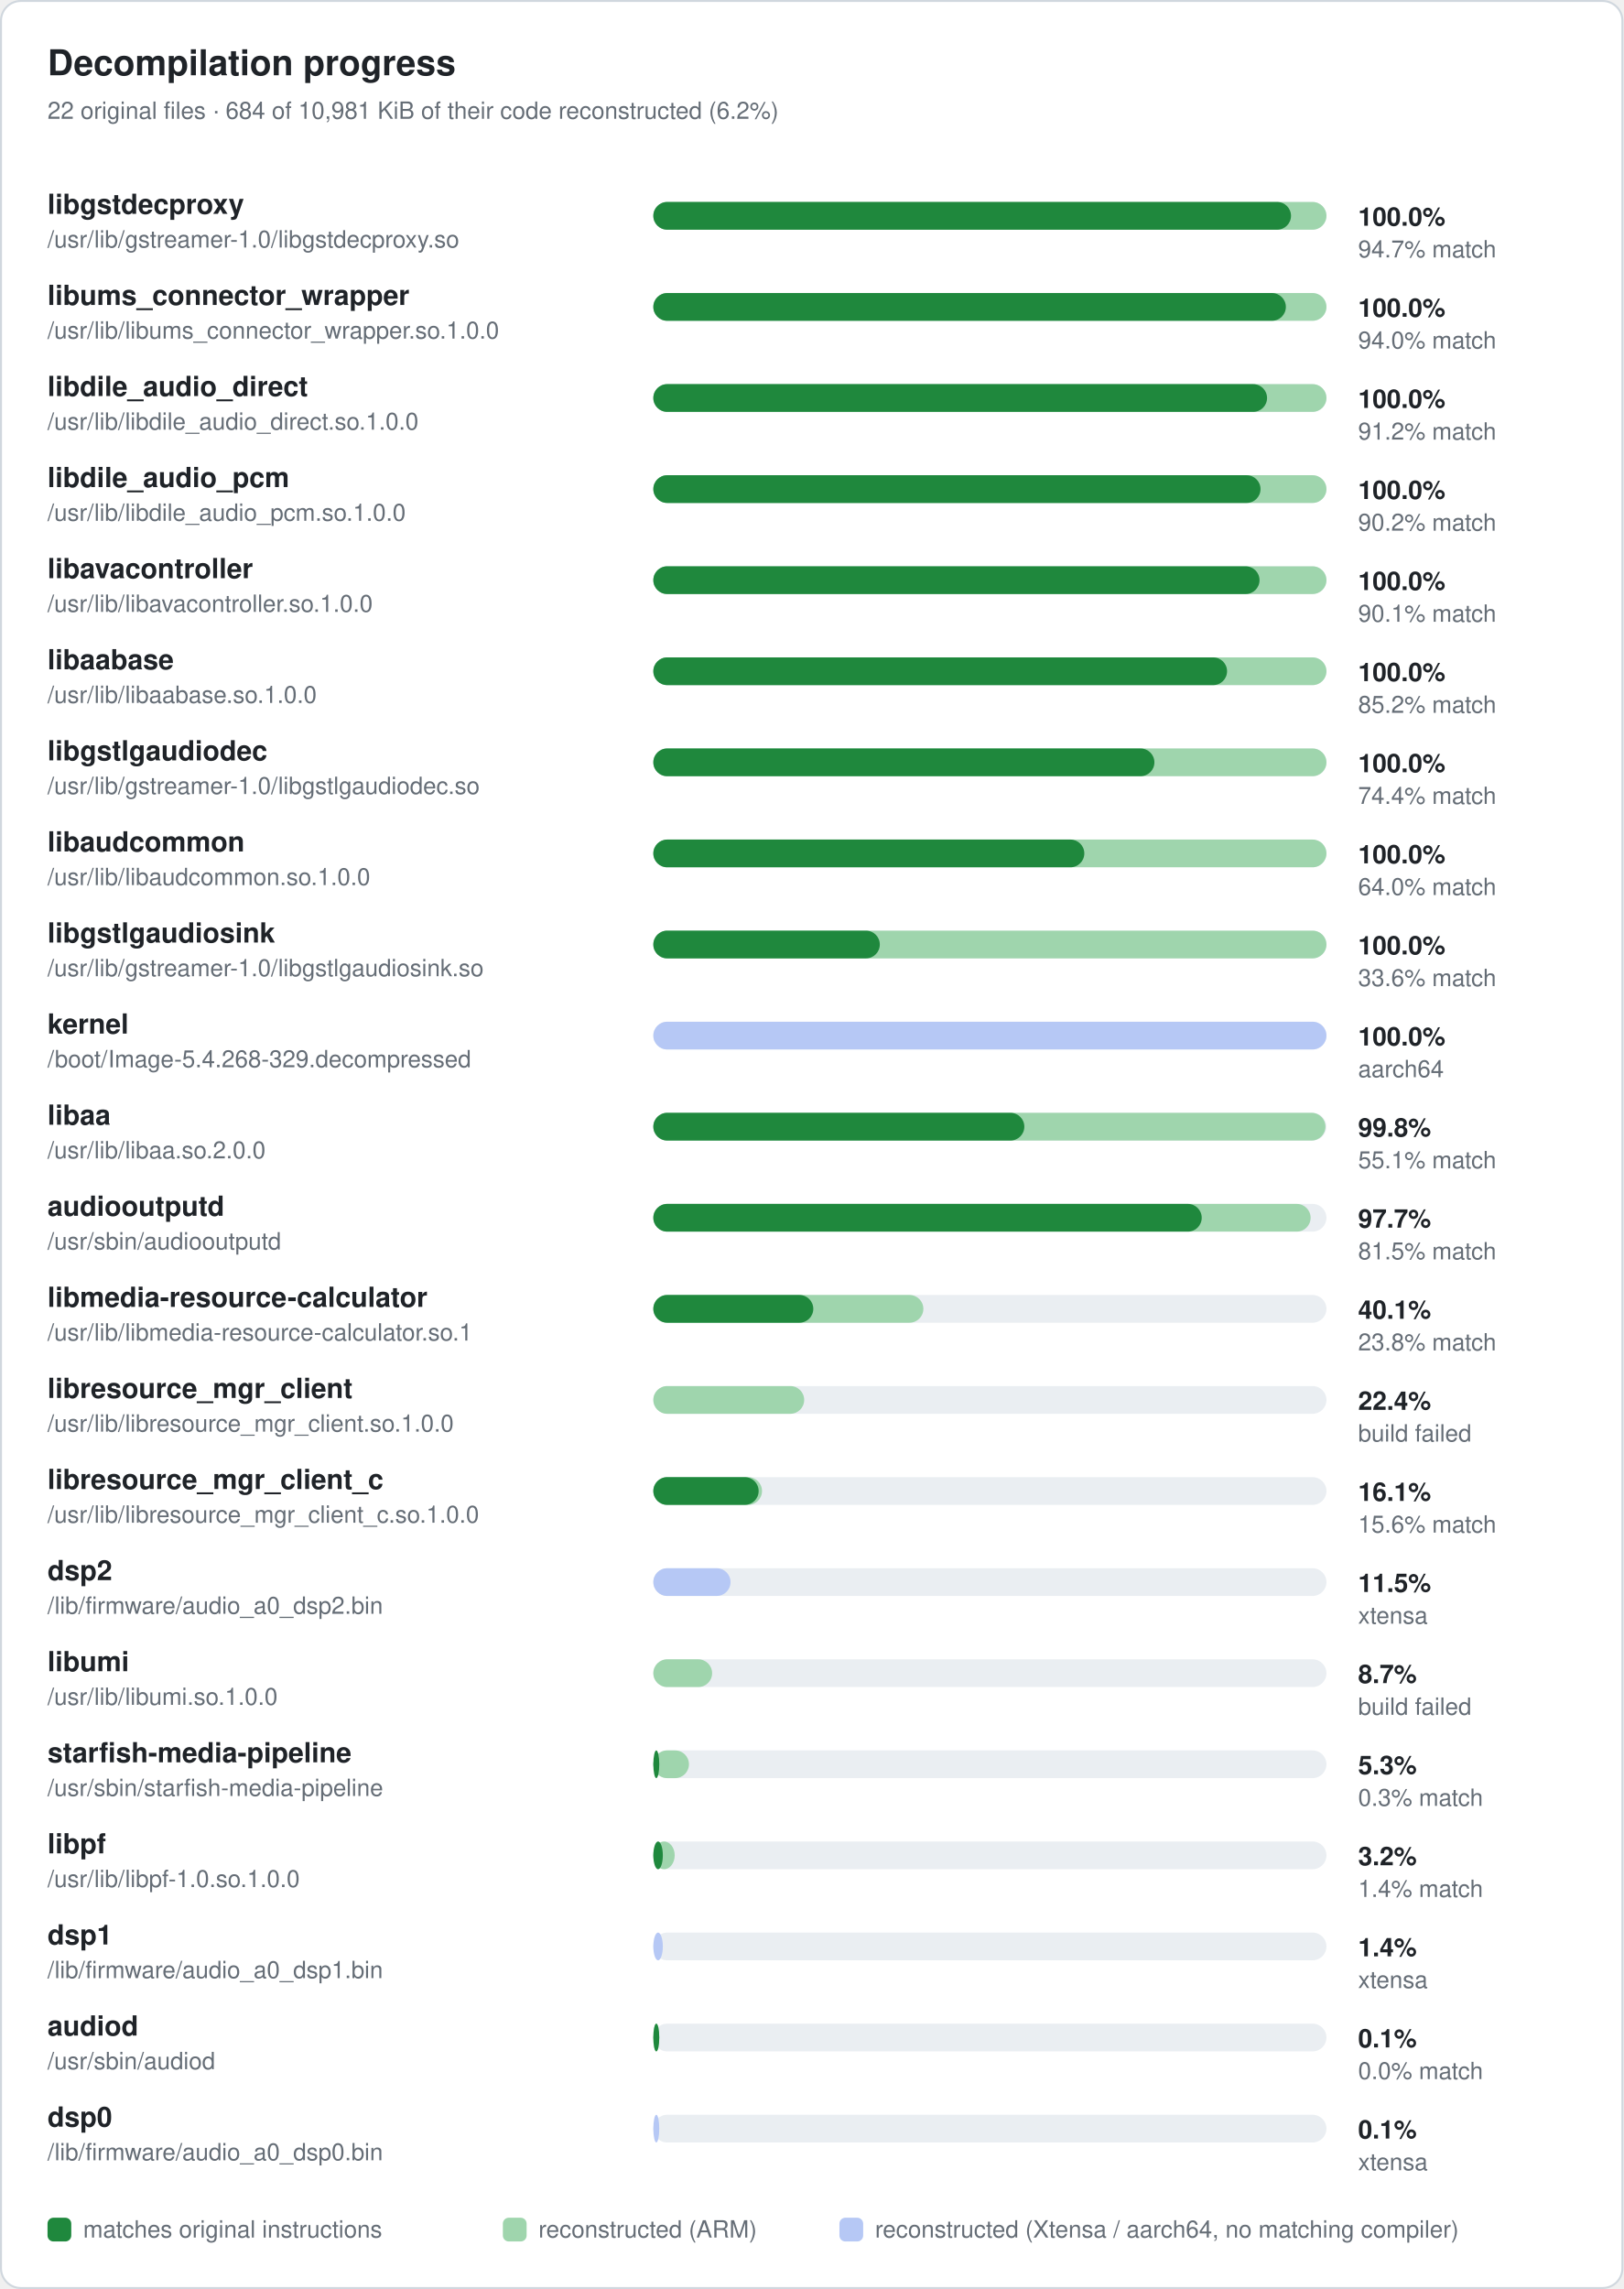
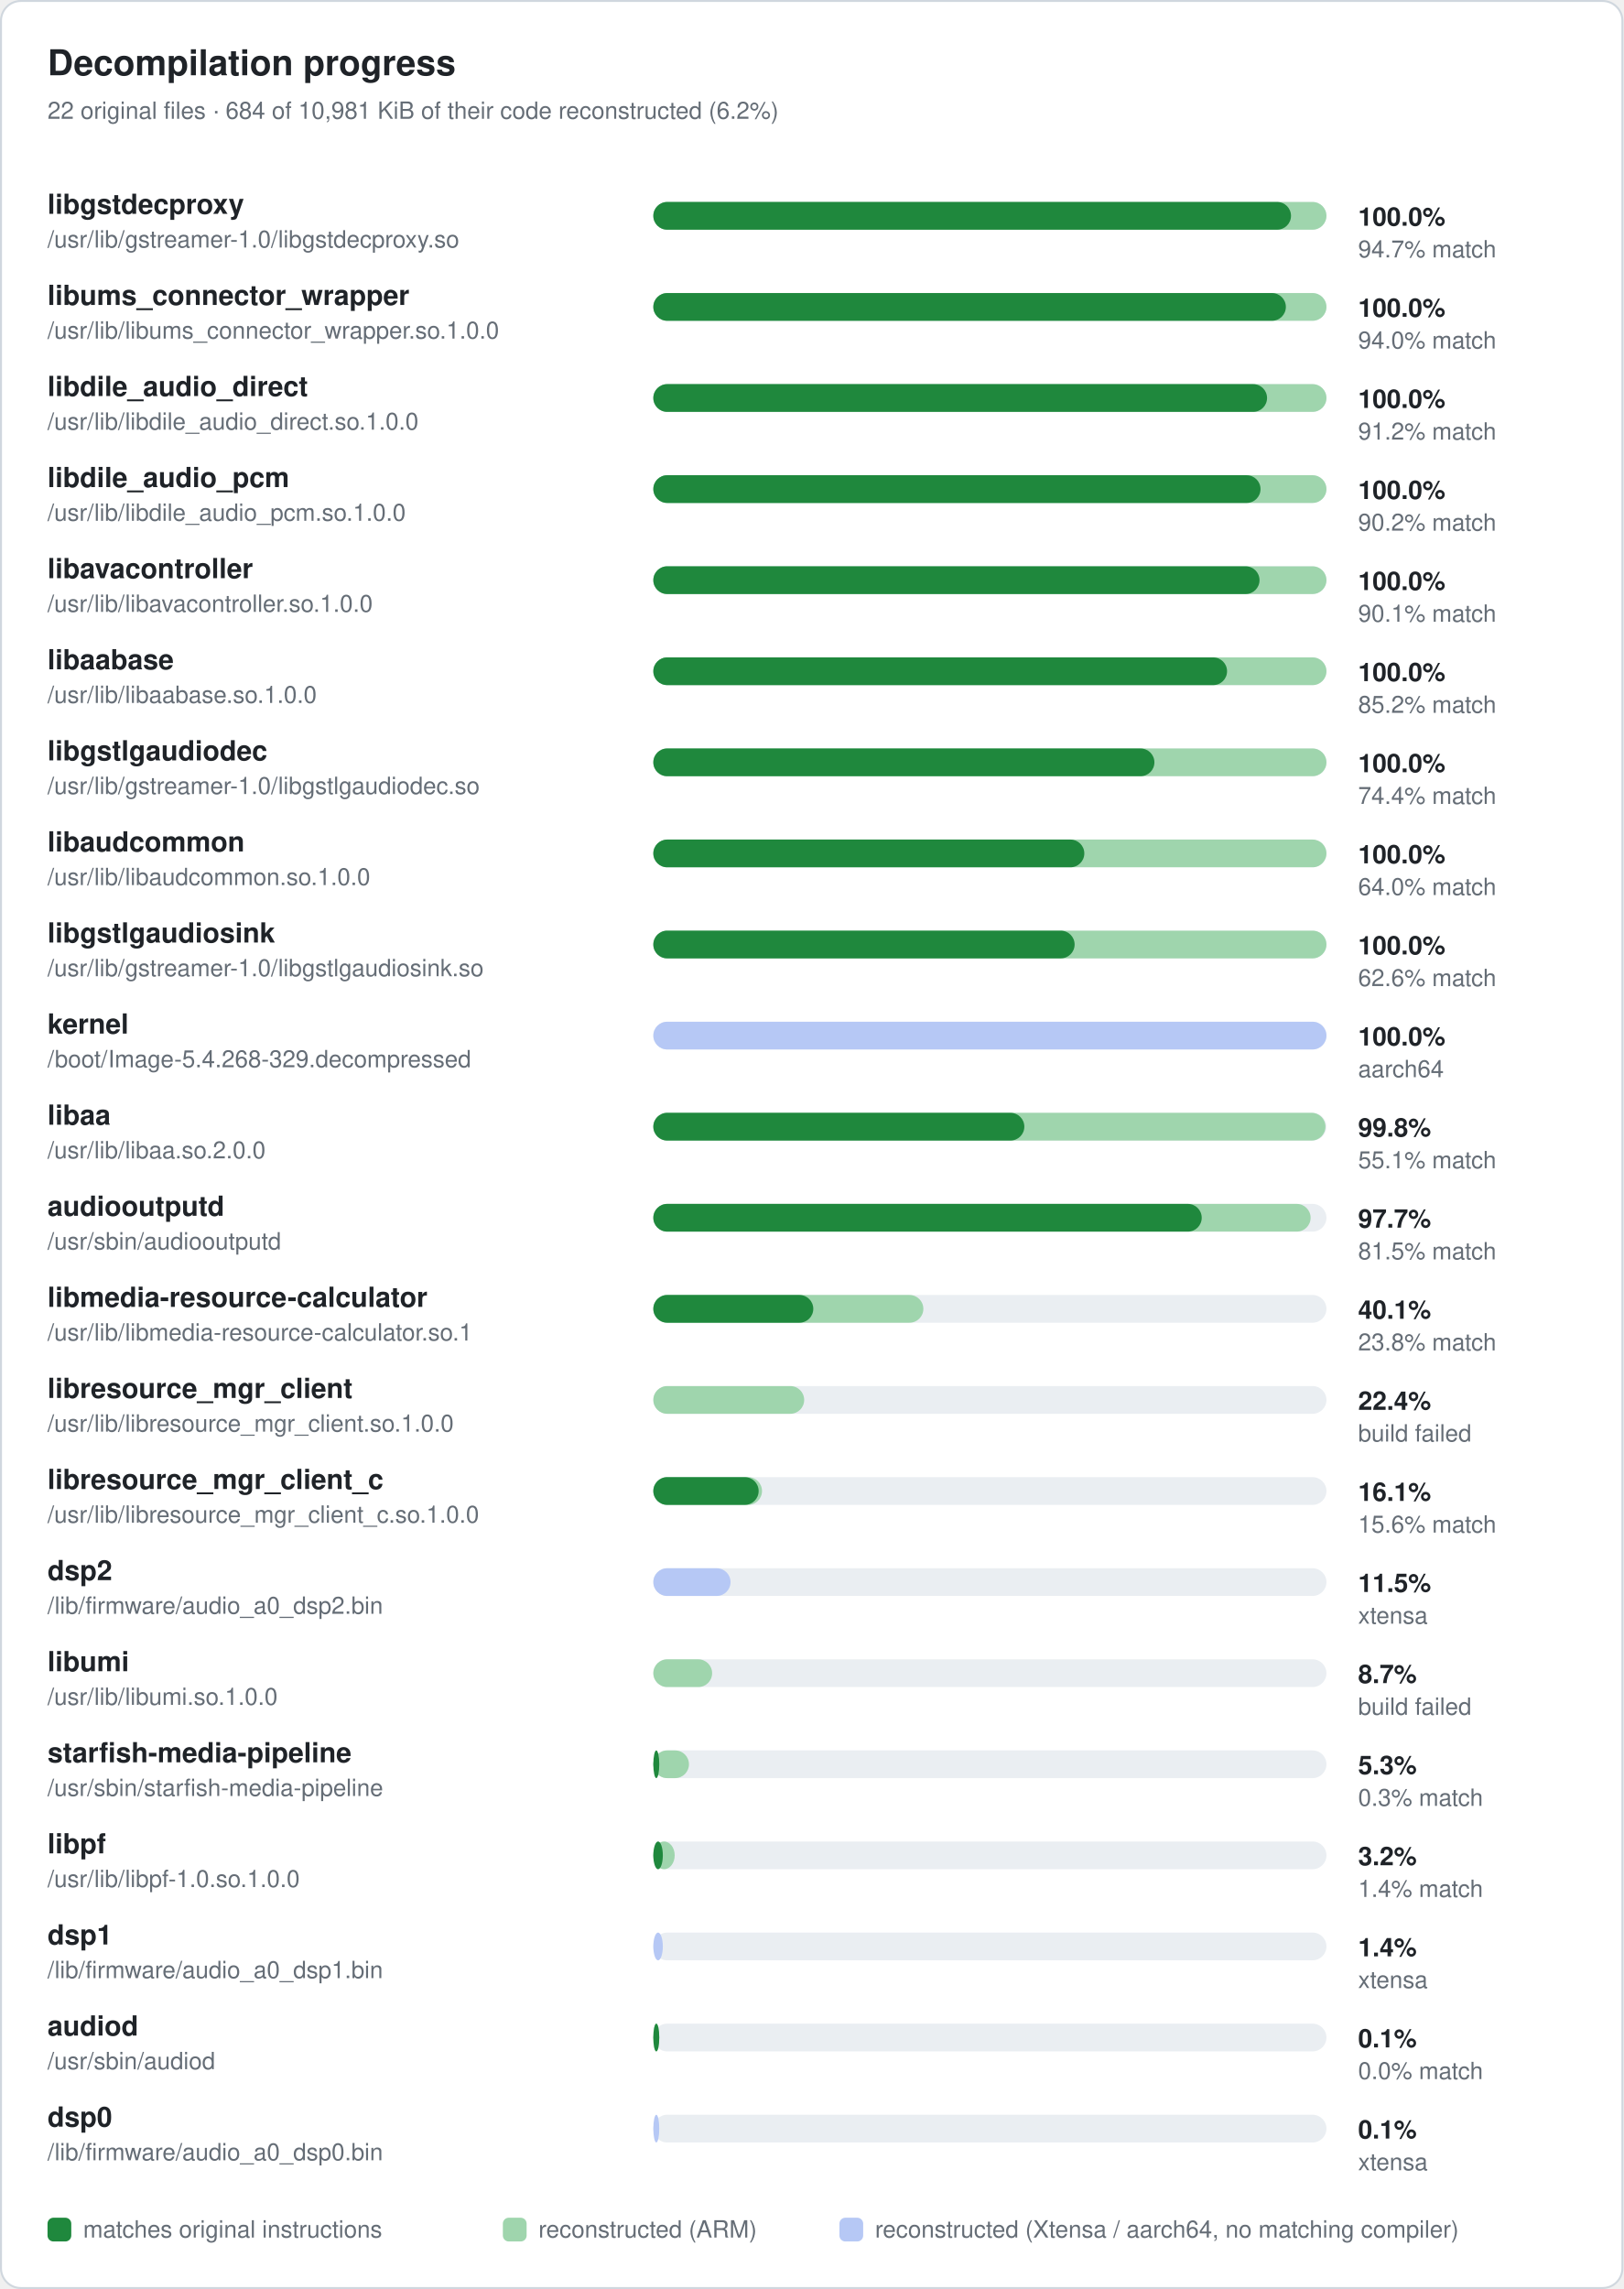
<svg xmlns="http://www.w3.org/2000/svg" width="820" height="1156" viewBox="0 0 820 1156" role="img" aria-label="Decompilation progress">
  <style>
  text { font-family: -apple-system, BlinkMacSystemFont, "Segoe UI", Helvetica, Arial, sans-serif; fill: #1f2328; }
  .title { font-size: 18px; font-weight: 600; }
  .sub, .path, .legend { font-size: 12px; fill: #656d76; }
  .name { font-size: 14px; font-weight: 600; }
  .pct { font-size: 13px; font-weight: 600; font-variant-numeric: tabular-nums; }
  .card { fill: #ffffff; stroke: #d0d7de; }
  .track { fill: #eaeef2; }
  .cov { fill: #9fd5ad; }
  .match { fill: #1f883d; }
  .dsp { fill: #b6c8f5; }
  @media (prefers-color-scheme: dark) {
    text { fill: #e6edf3; }
    .sub, .path, .legend { fill: #8d96a0; }
    .card { fill: #0d1117; stroke: #30363d; }
    .track { fill: #21262d; }
    .cov { fill: #2e6b3d; }
    .match { fill: #3fb950; }
    .dsp { fill: #3b5bab; }
  }
</style>
  <rect class="card" x="0.5" y="0.5" width="819" height="1155" rx="10" />
  <text class="title" x="24" y="38">Decompilation progress</text>
  <text class="sub" x="24" y="60">22 original files · 684 of 10,981 KiB of their code reconstructed (6.2%)</text>
  <text class="name" x="24" y="108">libgstdecproxy</text>
  <text class="path" x="24" y="125">/usr/lib/gstreamer-1.0/libgstdecproxy.so</text>
  <rect class="track" x="330" y="102" width="340" height="14" rx="7" />
  <rect class="cov" x="330" y="102" width="340.0" height="14" rx="7" />
  <rect class="match" x="330" y="102" width="322.1" height="14" rx="7" />
  <text class="pct" x="686" y="114">100.0%</text>
  <text class="path" x="686" y="130">94.7% match</text>
  <text class="name" x="24" y="154">libums_connector_wrapper</text>
  <text class="path" x="24" y="171">/usr/lib/libums_connector_wrapper.so.1.0.0</text>
  <rect class="track" x="330" y="148" width="340" height="14" rx="7" />
  <rect class="cov" x="330" y="148" width="340.0" height="14" rx="7" />
  <rect class="match" x="330" y="148" width="319.5" height="14" rx="7" />
  <text class="pct" x="686" y="160">100.0%</text>
  <text class="path" x="686" y="176">94.0% match</text>
  <text class="name" x="24" y="200">libdile_audio_direct</text>
  <text class="path" x="24" y="217">/usr/lib/libdile_audio_direct.so.1.0.0</text>
  <rect class="track" x="330" y="194" width="340" height="14" rx="7" />
  <rect class="cov" x="330" y="194" width="340.0" height="14" rx="7" />
  <rect class="match" x="330" y="194" width="310.0" height="14" rx="7" />
  <text class="pct" x="686" y="206">100.0%</text>
  <text class="path" x="686" y="222">91.2% match</text>
  <text class="name" x="24" y="246">libdile_audio_pcm</text>
  <text class="path" x="24" y="263">/usr/lib/libdile_audio_pcm.so.1.0.0</text>
  <rect class="track" x="330" y="240" width="340" height="14" rx="7" />
  <rect class="cov" x="330" y="240" width="340.0" height="14" rx="7" />
  <rect class="match" x="330" y="240" width="306.7" height="14" rx="7" />
  <text class="pct" x="686" y="252">100.0%</text>
  <text class="path" x="686" y="268">90.2% match</text>
  <text class="name" x="24" y="292">libavacontroller</text>
  <text class="path" x="24" y="309">/usr/lib/libavacontroller.so.1.0.0</text>
  <rect class="track" x="330" y="286" width="340" height="14" rx="7" />
  <rect class="cov" x="330" y="286" width="340.0" height="14" rx="7" />
  <rect class="match" x="330" y="286" width="306.2" height="14" rx="7" />
  <text class="pct" x="686" y="298">100.0%</text>
  <text class="path" x="686" y="314">90.1% match</text>
  <text class="name" x="24" y="338">libaabase</text>
  <text class="path" x="24" y="355">/usr/lib/libaabase.so.1.0.0</text>
  <rect class="track" x="330" y="332" width="340" height="14" rx="7" />
  <rect class="cov" x="330" y="332" width="340.0" height="14" rx="7" />
  <rect class="match" x="330" y="332" width="289.8" height="14" rx="7" />
  <text class="pct" x="686" y="344">100.0%</text>
  <text class="path" x="686" y="360">85.2% match</text>
  <text class="name" x="24" y="384">libgstlgaudiodec</text>
  <text class="path" x="24" y="401">/usr/lib/gstreamer-1.0/libgstlgaudiodec.so</text>
  <rect class="track" x="330" y="378" width="340" height="14" rx="7" />
  <rect class="cov" x="330" y="378" width="340.0" height="14" rx="7" />
  <rect class="match" x="330" y="378" width="253.1" height="14" rx="7" />
  <text class="pct" x="686" y="390">100.0%</text>
  <text class="path" x="686" y="406">74.4% match</text>
  <text class="name" x="24" y="430">libaudcommon</text>
  <text class="path" x="24" y="447">/usr/lib/libaudcommon.so.1.0.0</text>
  <rect class="track" x="330" y="424" width="340" height="14" rx="7" />
  <rect class="cov" x="330" y="424" width="340.0" height="14" rx="7" />
  <rect class="match" x="330" y="424" width="217.7" height="14" rx="7" />
  <text class="pct" x="686" y="436">100.0%</text>
  <text class="path" x="686" y="452">64.0% match</text>
  <text class="name" x="24" y="476">libgstlgaudiosink</text>
  <text class="path" x="24" y="493">/usr/lib/gstreamer-1.0/libgstlgaudiosink.so</text>
  <rect class="track" x="330" y="470" width="340" height="14" rx="7" />
  <rect class="cov" x="330" y="470" width="340.0" height="14" rx="7" />
-   <rect class="match" x="330" y="470" width="114.4" height="14" rx="7" />
+   <rect class="match" x="330" y="470" width="212.8" height="14" rx="7" />
  <text class="pct" x="686" y="482">100.0%</text>
-   <text class="path" x="686" y="498">33.6% match</text>
+   <text class="path" x="686" y="498">62.6% match</text>
  <text class="name" x="24" y="522">kernel</text>
  <text class="path" x="24" y="539">/boot/Image-5.4.268-329.decompressed</text>
  <rect class="track" x="330" y="516" width="340" height="14" rx="7" />
  <rect class="dsp" x="330" y="516" width="340.0" height="14" rx="7" />
  <text class="pct" x="686" y="528">100.0%</text>
  <text class="path" x="686" y="544">aarch64</text>
  <text class="name" x="24" y="568">libaa</text>
  <text class="path" x="24" y="585">/usr/lib/libaa.so.2.0.0</text>
  <rect class="track" x="330" y="562" width="340" height="14" rx="7" />
  <rect class="cov" x="330" y="562" width="339.5" height="14" rx="7" />
  <rect class="match" x="330" y="562" width="187.4" height="14" rx="7" />
  <text class="pct" x="686" y="574">99.8%</text>
  <text class="path" x="686" y="590">55.1% match</text>
  <text class="name" x="24" y="614">audiooutputd</text>
  <text class="path" x="24" y="631">/usr/sbin/audiooutputd</text>
  <rect class="track" x="330" y="608" width="340" height="14" rx="7" />
  <rect class="cov" x="330" y="608" width="332.0" height="14" rx="7" />
  <rect class="match" x="330" y="608" width="277.0" height="14" rx="7" />
  <text class="pct" x="686" y="620">97.7%</text>
  <text class="path" x="686" y="636">81.5% match</text>
  <text class="name" x="24" y="660">libmedia-resource-calculator</text>
  <text class="path" x="24" y="677">/usr/lib/libmedia-resource-calculator.so.1</text>
  <rect class="track" x="330" y="654" width="340" height="14" rx="7" />
  <rect class="cov" x="330" y="654" width="136.4" height="14" rx="7" />
  <rect class="match" x="330" y="654" width="80.8" height="14" rx="7" />
  <text class="pct" x="686" y="666">40.1%</text>
  <text class="path" x="686" y="682">23.8% match</text>
  <text class="name" x="24" y="706">libresource_mgr_client</text>
  <text class="path" x="24" y="723">/usr/lib/libresource_mgr_client.so.1.0.0</text>
  <rect class="track" x="330" y="700" width="340" height="14" rx="7" />
  <rect class="cov" x="330" y="700" width="76.2" height="14" rx="7" />
  <text class="pct" x="686" y="712">22.4%</text>
  <text class="path" x="686" y="728">build failed</text>
  <text class="name" x="24" y="752">libresource_mgr_client_c</text>
  <text class="path" x="24" y="769">/usr/lib/libresource_mgr_client_c.so.1.0.0</text>
  <rect class="track" x="330" y="746" width="340" height="14" rx="7" />
  <rect class="cov" x="330" y="746" width="54.9" height="14" rx="7" />
  <rect class="match" x="330" y="746" width="53.2" height="14" rx="7" />
  <text class="pct" x="686" y="758">16.1%</text>
  <text class="path" x="686" y="774">15.6% match</text>
  <text class="name" x="24" y="798">dsp2</text>
  <text class="path" x="24" y="815">/lib/firmware/audio_a0_dsp2.bin</text>
  <rect class="track" x="330" y="792" width="340" height="14" rx="7" />
  <rect class="dsp" x="330" y="792" width="39.0" height="14" rx="7" />
  <text class="pct" x="686" y="804">11.5%</text>
  <text class="path" x="686" y="820">xtensa</text>
  <text class="name" x="24" y="844">libumi</text>
  <text class="path" x="24" y="861">/usr/lib/libumi.so.1.0.0</text>
  <rect class="track" x="330" y="838" width="340" height="14" rx="7" />
  <rect class="cov" x="330" y="838" width="29.7" height="14" rx="7" />
  <text class="pct" x="686" y="850">8.7%</text>
  <text class="path" x="686" y="866">build failed</text>
  <text class="name" x="24" y="890">starfish-media-pipeline</text>
  <text class="path" x="24" y="907">/usr/sbin/starfish-media-pipeline</text>
  <rect class="track" x="330" y="884" width="340" height="14" rx="7" />
  <rect class="cov" x="330" y="884" width="18.0" height="14" rx="7" />
  <rect class="match" x="330" y="884" width="3.0" height="14" rx="7" />
  <text class="pct" x="686" y="896">5.3%</text>
  <text class="path" x="686" y="912">0.3% match</text>
  <text class="name" x="24" y="936">libpf</text>
  <text class="path" x="24" y="953">/usr/lib/libpf-1.0.so.1.0.0</text>
  <rect class="track" x="330" y="930" width="340" height="14" rx="7" />
  <rect class="cov" x="330" y="930" width="10.8" height="14" rx="7" />
  <rect class="match" x="330" y="930" width="4.8" height="14" rx="7" />
  <text class="pct" x="686" y="942">3.2%</text>
  <text class="path" x="686" y="958">1.4% match</text>
  <text class="name" x="24" y="982">dsp1</text>
  <text class="path" x="24" y="999">/lib/firmware/audio_a0_dsp1.bin</text>
  <rect class="track" x="330" y="976" width="340" height="14" rx="7" />
  <rect class="dsp" x="330" y="976" width="4.8" height="14" rx="7" />
  <text class="pct" x="686" y="988">1.4%</text>
  <text class="path" x="686" y="1004">xtensa</text>
  <text class="name" x="24" y="1028">audiod</text>
  <text class="path" x="24" y="1045">/usr/sbin/audiod</text>
  <rect class="track" x="330" y="1022" width="340" height="14" rx="7" />
  <rect class="cov" x="330" y="1022" width="3.0" height="14" rx="7" />
  <rect class="match" x="330" y="1022" width="3.0" height="14" rx="7" />
  <text class="pct" x="686" y="1034">0.1%</text>
  <text class="path" x="686" y="1050">0.0% match</text>
  <text class="name" x="24" y="1074">dsp0</text>
  <text class="path" x="24" y="1091">/lib/firmware/audio_a0_dsp0.bin</text>
  <rect class="track" x="330" y="1068" width="340" height="14" rx="7" />
  <rect class="dsp" x="330" y="1068" width="3.0" height="14" rx="7" />
  <text class="pct" x="686" y="1080">0.1%</text>
  <text class="path" x="686" y="1096">xtensa</text>
  <rect class="match" x="24" y="1120" width="12" height="12" rx="3" />
  <text class="legend" x="42" y="1130">matches original instructions</text>
  <rect class="cov" x="254" y="1120" width="12" height="12" rx="3" />
  <text class="legend" x="272" y="1130">reconstructed (ARM)</text>
  <rect class="dsp" x="424" y="1120" width="12" height="12" rx="3" />
  <text class="legend" x="442" y="1130">reconstructed (Xtensa / aarch64, no matching compiler)</text>
</svg>
